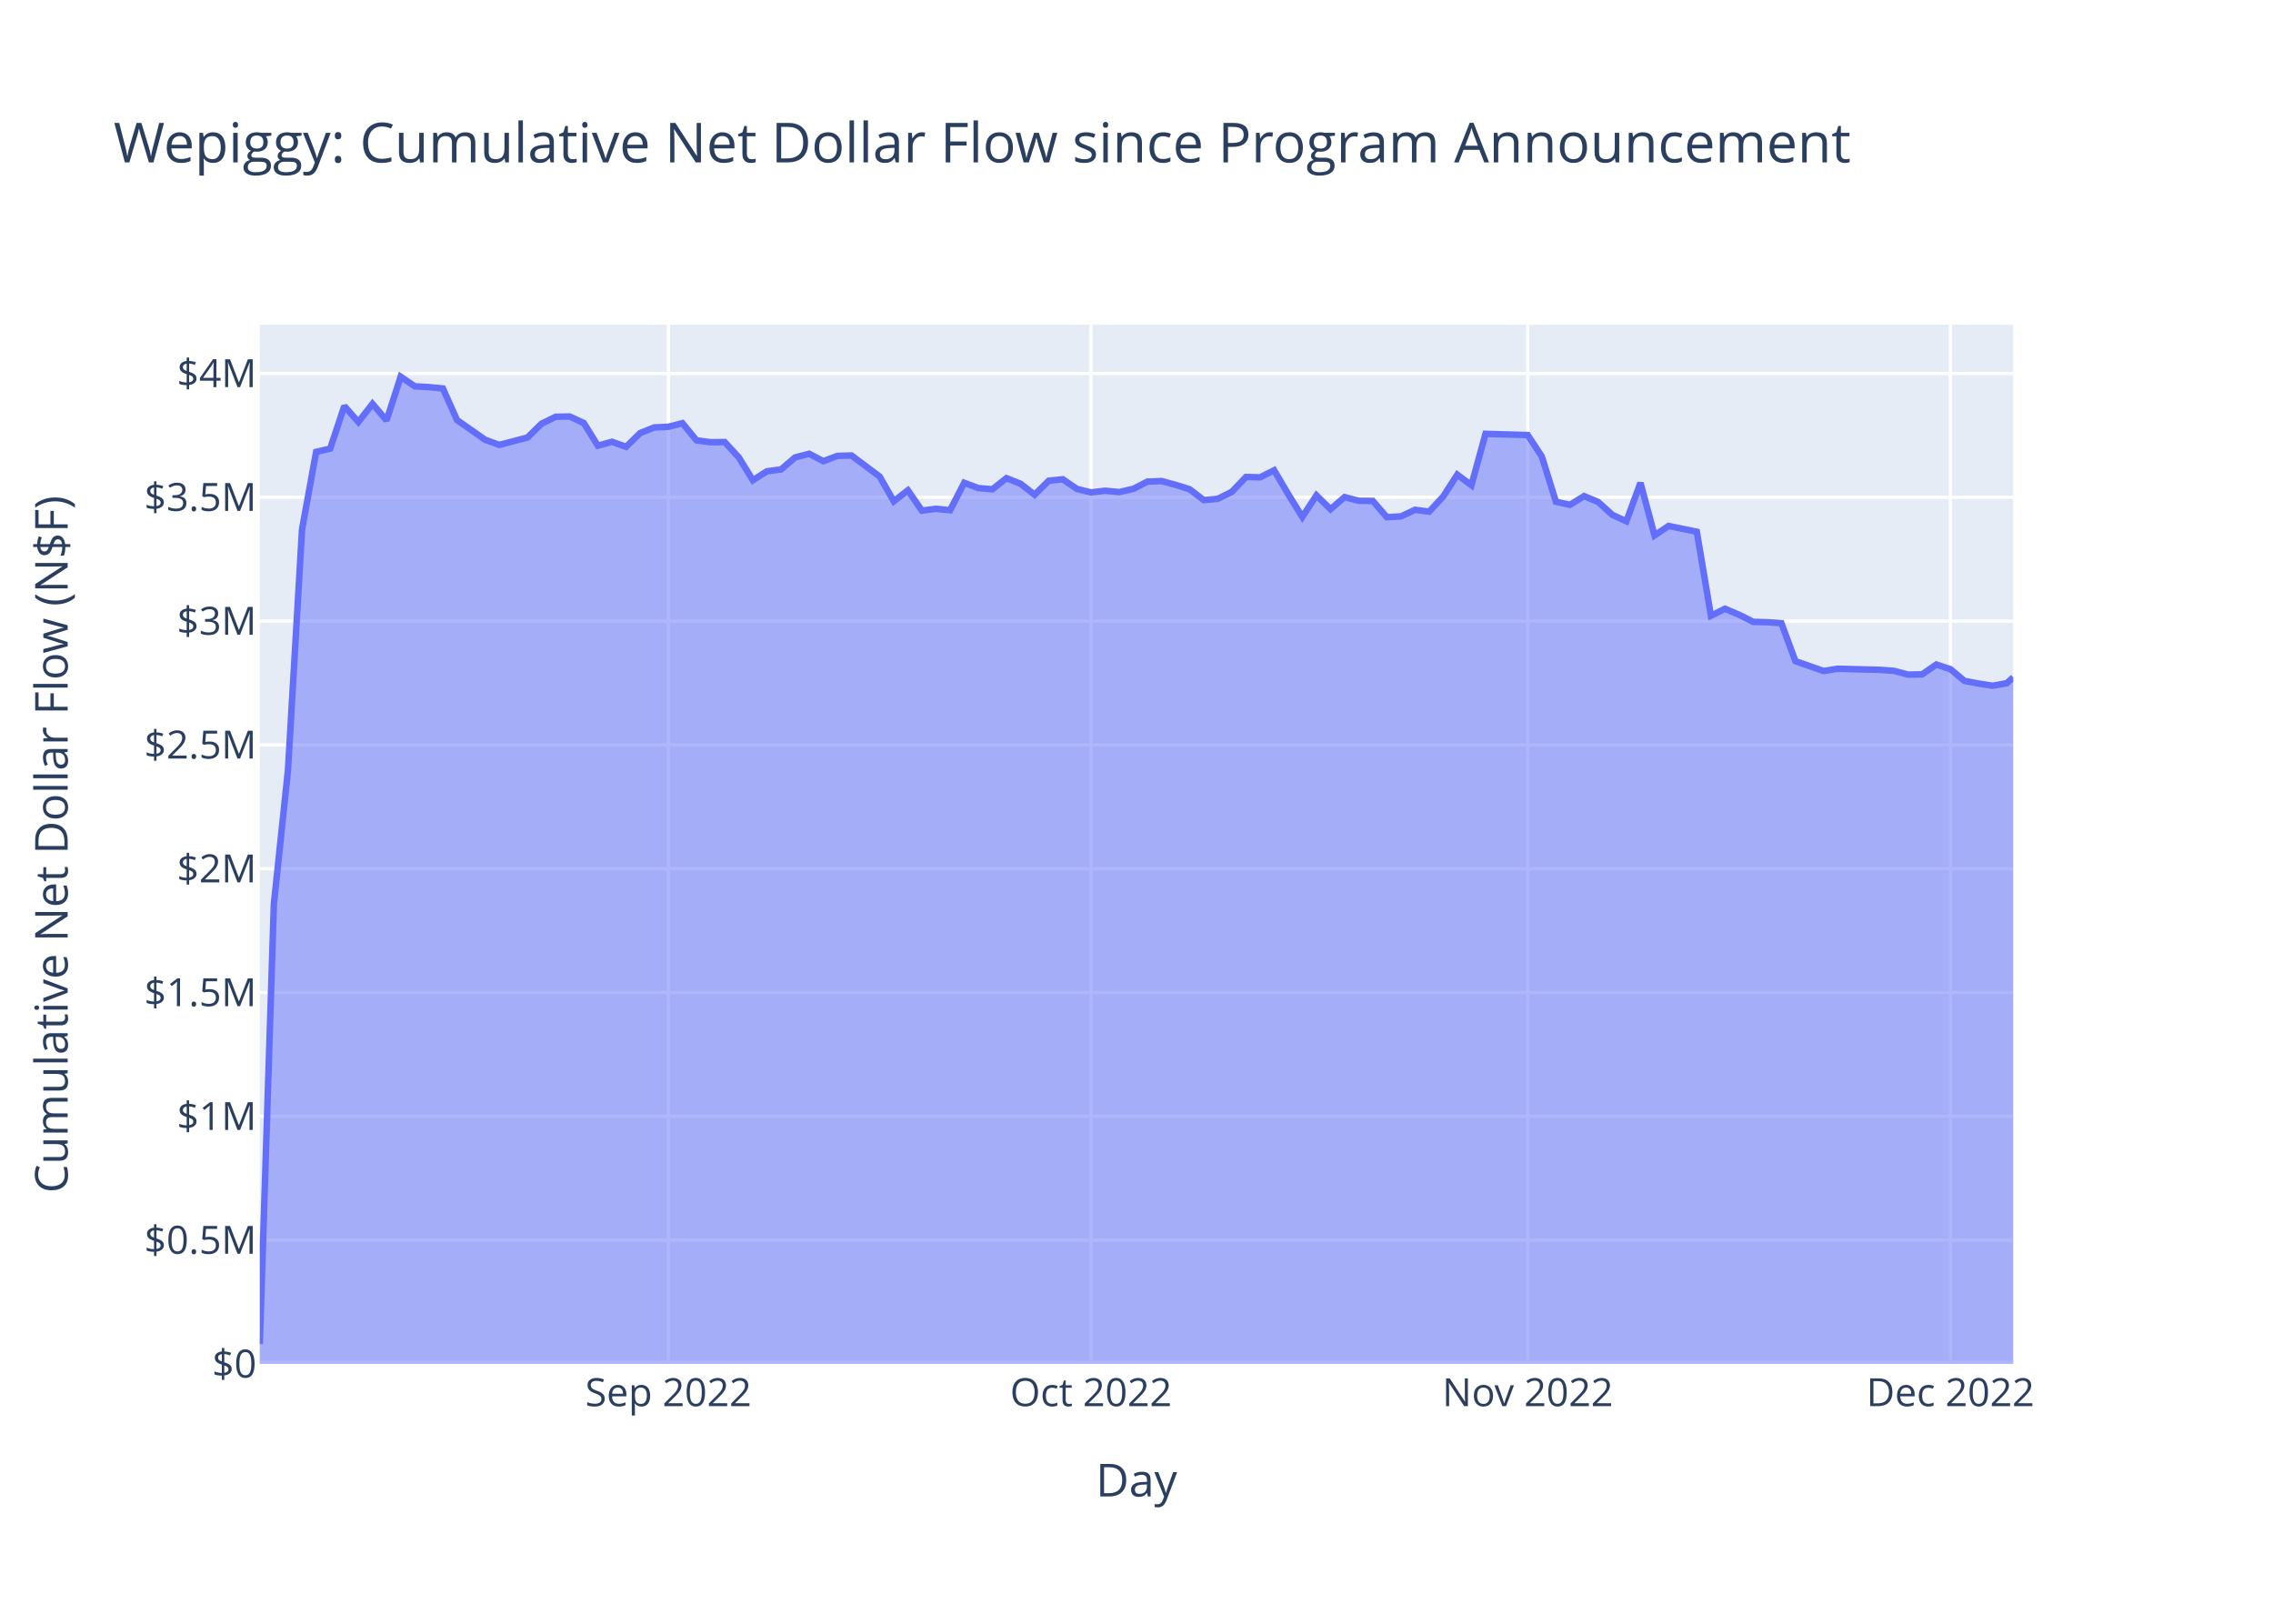
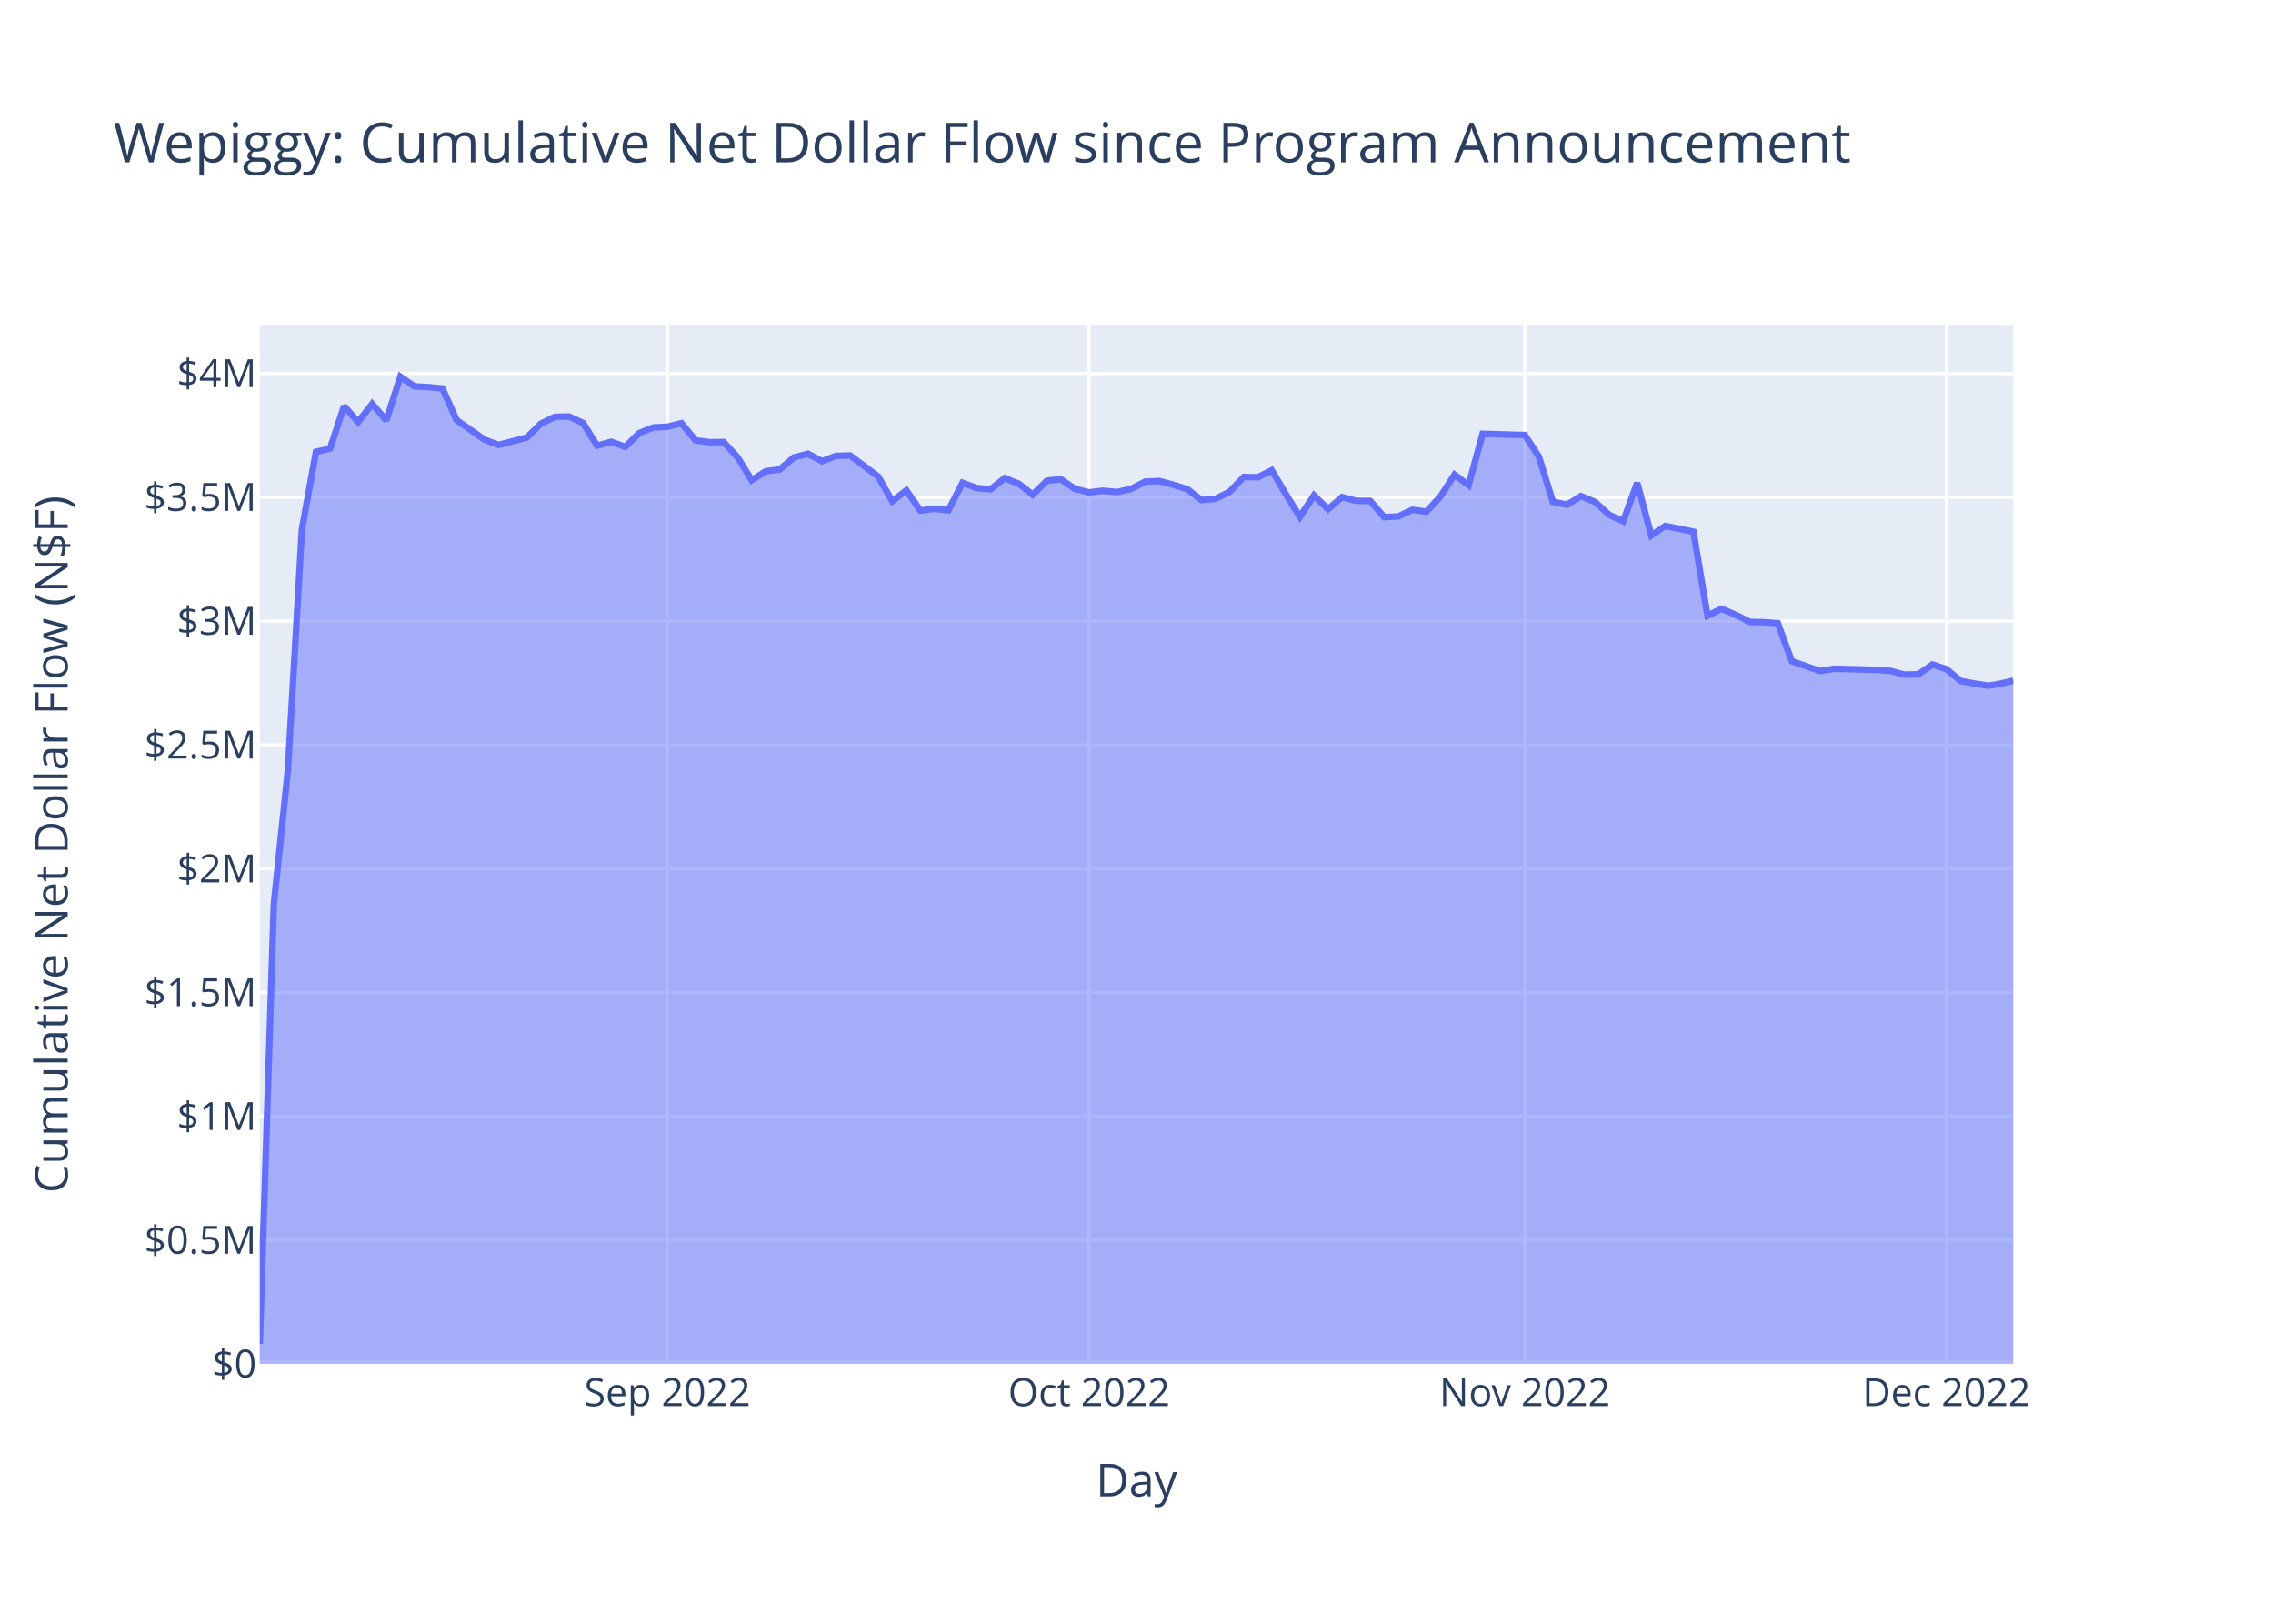
<svg xmlns="http://www.w3.org/2000/svg" class="main-svg" width="700" height="500" style="" viewBox="0 0 700 500">
  <rect x="0" y="0" width="700" height="500" style="fill: rgb(255, 255, 255); fill-opacity: 1;" />
-   <defs id="defs-d07c79">
+   <defs id="defs-089c7d">
    <g class="clips">
-       <clipPath id="clipd07c79xyplot" class="plotclip">
+       <clipPath id="clip089c7dxyplot" class="plotclip">
        <rect width="540" height="320" />
      </clipPath>
-       <clipPath class="axesclip" id="clipd07c79x">
+       <clipPath class="axesclip" id="clip089c7dx">
        <rect x="80" y="0" width="540" height="500" />
      </clipPath>
-       <clipPath class="axesclip" id="clipd07c79y">
+       <clipPath class="axesclip" id="clip089c7dy">
        <rect x="0" y="100" width="700" height="320" />
      </clipPath>
-       <clipPath class="axesclip" id="clipd07c79xy">
+       <clipPath class="axesclip" id="clip089c7dxy">
        <rect x="80" y="100" width="540" height="320" />
      </clipPath>
    </g>
    <g class="gradients" />
    <g class="patterns" />
  </defs>
  <g class="bglayer">
    <rect class="bg" x="80" y="100" width="540" height="320" style="fill: rgb(229, 236, 246); fill-opacity: 1; stroke-width: 0;" />
  </g>
  <g class="layer-below">
    <g class="imagelayer" />
    <g class="shapelayer" />
  </g>
  <g class="cartesianlayer">
    <g class="subplot xy">
      <g class="layer-subplot">
        <g class="shapelayer" />
        <g class="imagelayer" />
      </g>
      <g class="minor-gridlayer">
        <g class="x" />
        <g class="y" />
      </g>
      <g class="gridlayer">
        <g class="x">
-           <path class="xgrid crisp" transform="translate(205.83,0)" d="M0,100v320" style="stroke: rgb(255, 255, 255); stroke-opacity: 1; stroke-width: 1px;" />
-           <path class="xgrid crisp" transform="translate(335.99,0)" d="M0,100v320" style="stroke: rgb(255, 255, 255); stroke-opacity: 1; stroke-width: 1px;" />
-           <path class="xgrid crisp" transform="translate(470.49,0)" d="M0,100v320" style="stroke: rgb(255, 255, 255); stroke-opacity: 1; stroke-width: 1px;" />
-           <path class="xgrid crisp" transform="translate(600.66,0)" d="M0,100v320" style="stroke: rgb(255, 255, 255); stroke-opacity: 1; stroke-width: 1px;" />
+           <path class="xgrid crisp" transform="translate(205.53,0)" d="M0,100v320" style="stroke: rgb(255, 255, 255); stroke-opacity: 1; stroke-width: 1px;" />
+           <path class="xgrid crisp" transform="translate(335.39,0)" d="M0,100v320" style="stroke: rgb(255, 255, 255); stroke-opacity: 1; stroke-width: 1px;" />
+           <path class="xgrid crisp" transform="translate(469.58,0)" d="M0,100v320" style="stroke: rgb(255, 255, 255); stroke-opacity: 1; stroke-width: 1px;" />
+           <path class="xgrid crisp" transform="translate(599.44,0)" d="M0,100v320" style="stroke: rgb(255, 255, 255); stroke-opacity: 1; stroke-width: 1px;" />
        </g>
        <g class="y">
          <path class="ygrid crisp" transform="translate(0,381.87)" d="M80,0h540" style="stroke: rgb(255, 255, 255); stroke-opacity: 1; stroke-width: 1px;" />
          <path class="ygrid crisp" transform="translate(0,343.75)" d="M80,0h540" style="stroke: rgb(255, 255, 255); stroke-opacity: 1; stroke-width: 1px;" />
          <path class="ygrid crisp" transform="translate(0,305.62)" d="M80,0h540" style="stroke: rgb(255, 255, 255); stroke-opacity: 1; stroke-width: 1px;" />
          <path class="ygrid crisp" transform="translate(0,267.5)" d="M80,0h540" style="stroke: rgb(255, 255, 255); stroke-opacity: 1; stroke-width: 1px;" />
          <path class="ygrid crisp" transform="translate(0,229.37)" d="M80,0h540" style="stroke: rgb(255, 255, 255); stroke-opacity: 1; stroke-width: 1px;" />
          <path class="ygrid crisp" transform="translate(0,191.25)" d="M80,0h540" style="stroke: rgb(255, 255, 255); stroke-opacity: 1; stroke-width: 1px;" />
          <path class="ygrid crisp" transform="translate(0,153.12)" d="M80,0h540" style="stroke: rgb(255, 255, 255); stroke-opacity: 1; stroke-width: 1px;" />
          <path class="ygrid crisp" transform="translate(0,115)" d="M80,0h540" style="stroke: rgb(255, 255, 255); stroke-opacity: 1; stroke-width: 1px;" />
        </g>
      </g>
      <g class="zerolinelayer">
        <path class="yzl zl crisp" transform="translate(0,420)" d="M80,0h540" style="stroke: rgb(255, 255, 255); stroke-opacity: 1; stroke-width: 2px;" />
      </g>
      <path class="xlines-below" />
      <path class="ylines-below" />
      <g class="overlines-below" />
      <g class="xaxislayer-below" />
      <g class="yaxislayer-below" />
      <g class="overaxes-below" />
-       <g class="plot" transform="translate(80,100)" clip-path="url(#clipd07c79xyplot)">
+       <g class="plot" transform="translate(80,100)" clip-path="url(#clip089c7dxyplot)">
        <g class="scatterlayer mlayer">
-           <g class="trace scatter trace28959c" style="stroke-miterlimit: 2;">
+           <g class="trace scatter traced92b9c" style="stroke-miterlimit: 2;">
            <g class="fills">
              <g>
-                 <path class="js-fill" d="M540,320L0,320L0,313.87L4.34,178.41L8.68,137.22L13.02,62.99L17.36,39.15L21.69,38.14L26.03,25.05L30.37,29.94L34.71,24.36L39.05,29.46L43.39,16L47.73,18.97L52.07,19.2L56.4,19.62L60.74,29.34L69.42,35.42L73.76,37L82.44,34.72L86.78,30.47L91.12,28.34L95.45,28.25L99.79,30.27L104.13,37.24L108.47,36.03L112.81,37.6L117.15,33.35L121.49,31.62L125.83,31.42L130.16,30.31L134.5,35.6L138.84,36.17L143.18,36.12L147.52,40.84L151.86,47.87L156.2,45.12L160.54,44.55L164.87,40.85L169.21,39.73L173.55,42.02L177.89,40.38L182.23,40.26L190.91,46.75L195.25,54.36L199.59,50.99L203.92,57.24L208.26,56.67L212.6,57.11L216.94,48.67L221.28,50.29L225.62,50.67L229.96,47.24L234.3,48.97L238.63,52.34L242.97,48.03L247.31,47.59L251.65,50.55L255.99,51.62L260.33,51.11L264.67,51.52L269.01,50.53L273.35,48.31L277.68,48.12L282.02,49.29L286.36,50.65L290.7,53.99L295.04,53.6L299.38,51.44L303.72,46.88L308.06,46.98L312.39,44.82L316.73,52.18L321.07,59.18L325.41,52.54L329.75,56.8L334.09,53.07L338.43,54.22L342.77,54.25L347.1,59.25L351.44,59.02L355.78,56.98L360.12,57.56L364.46,52.88L368.8,46.16L373.14,49.42L377.48,33.59L390.49,33.97L394.83,40.59L399.17,54.51L403.51,55.44L407.85,52.77L412.19,54.59L416.53,58.52L420.86,60.52L425.2,48.68L429.54,64.86L433.88,61.96L438.22,62.85L442.56,63.75L446.9,89.6L451.24,87.46L455.58,89.3L459.91,91.49L464.25,91.6L468.59,91.89L472.93,103.59L481.61,106.63L485.95,105.92L498.96,106.26L503.3,106.58L507.64,107.73L511.98,107.64L516.32,104.63L520.66,106.05L525,109.68L529.34,110.49L533.67,111.16L538.01,110.38L540,108.58" style="fill: rgb(99, 110, 250); fill-opacity: 0.5; stroke-width: 0;" />
+                 <path class="js-fill" d="M540,320L0,320L0,313.87L4.33,178.41L8.66,137.22L12.99,62.99L17.31,39.15L21.64,38.14L25.97,25.05L30.3,29.94L34.63,24.36L38.96,29.46L43.29,16L47.62,18.97L51.94,19.2L56.27,19.62L60.6,29.34L69.26,35.42L73.59,37L82.24,34.72L86.57,30.47L90.9,28.34L95.23,28.25L99.56,30.27L103.89,37.24L108.22,36.03L112.55,37.6L116.87,33.35L121.2,31.62L125.53,31.42L129.86,30.31L134.19,35.6L138.52,36.17L142.85,36.12L147.17,40.84L151.5,47.87L155.83,45.12L160.16,44.55L164.49,40.85L168.82,39.73L173.15,42.02L177.48,40.38L181.8,40.26L190.46,46.75L194.79,54.36L199.12,50.99L203.45,57.24L207.78,56.67L212.1,57.11L216.43,48.67L220.76,50.29L225.09,50.67L229.42,47.24L233.75,48.97L238.08,52.34L242.41,48.03L246.73,47.59L251.06,50.55L255.39,51.62L259.72,51.11L264.05,51.52L268.38,50.53L272.71,48.31L277.03,48.12L281.36,49.29L285.69,50.65L290.02,53.99L294.35,53.6L298.68,51.44L303.01,46.88L307.34,46.98L311.66,44.82L315.99,52.18L320.32,59.18L324.65,52.54L328.98,56.8L333.31,53.07L337.64,54.22L341.96,54.25L346.29,59.25L350.62,59.02L354.95,56.98L359.28,57.56L363.61,52.88L367.94,46.16L372.27,49.42L376.59,33.59L389.58,33.97L393.91,40.59L398.24,54.51L402.57,55.44L406.89,52.77L411.22,54.59L415.55,58.52L419.88,60.52L424.21,48.68L428.54,64.86L432.87,61.96L437.2,62.85L441.52,63.75L445.85,89.6L450.18,87.46L454.51,89.3L458.84,91.49L463.17,91.6L467.5,91.89L471.82,103.59L480.48,106.63L484.81,105.92L497.8,106.26L502.13,106.58L506.45,107.73L510.78,107.64L515.11,104.63L519.44,106.05L523.77,109.68L528.1,110.49L532.43,111.16L536.75,110.38L540,109.58" style="fill: rgb(99, 110, 250); fill-opacity: 0.5; stroke-width: 0;" />
              </g>
            </g>
            <g class="errorbars" />
            <g class="lines">
-               <path class="js-line" d="M0,313.87L4.34,178.41L8.68,137.22L13.02,62.99L17.36,39.15L21.69,38.14L26.03,25.05L30.37,29.94L34.71,24.36L39.05,29.46L43.39,16L47.73,18.97L52.07,19.2L56.4,19.62L60.74,29.34L69.42,35.42L73.76,37L82.44,34.72L86.78,30.47L91.12,28.34L95.45,28.25L99.79,30.27L104.13,37.24L108.47,36.03L112.81,37.6L117.15,33.35L121.49,31.62L125.83,31.42L130.16,30.31L134.5,35.6L138.84,36.17L143.18,36.12L147.52,40.84L151.86,47.87L156.2,45.12L160.54,44.55L164.87,40.85L169.21,39.73L173.55,42.02L177.89,40.38L182.23,40.26L190.91,46.75L195.25,54.36L199.59,50.99L203.92,57.24L208.26,56.67L212.6,57.11L216.94,48.67L221.28,50.29L225.62,50.67L229.96,47.24L234.3,48.97L238.63,52.34L242.97,48.03L247.31,47.59L251.65,50.55L255.99,51.62L260.33,51.11L264.67,51.52L269.01,50.53L273.35,48.31L277.68,48.12L282.02,49.29L286.36,50.65L290.7,53.99L295.04,53.6L299.38,51.44L303.72,46.88L308.06,46.98L312.39,44.82L316.73,52.18L321.07,59.18L325.41,52.54L329.75,56.8L334.09,53.07L338.43,54.22L342.77,54.25L347.1,59.25L351.44,59.02L355.78,56.98L360.12,57.56L364.46,52.88L368.8,46.16L373.14,49.42L377.48,33.59L390.49,33.97L394.83,40.59L399.17,54.51L403.51,55.44L407.85,52.77L412.19,54.59L416.53,58.52L420.86,60.52L425.2,48.68L429.54,64.86L433.88,61.96L438.22,62.85L442.56,63.75L446.9,89.6L451.24,87.46L455.58,89.3L459.91,91.49L464.25,91.6L468.59,91.89L472.93,103.59L481.61,106.63L485.95,105.92L498.96,106.26L503.3,106.58L507.64,107.73L511.98,107.64L516.32,104.63L520.66,106.05L525,109.68L529.34,110.49L533.67,111.16L538.01,110.38L540,108.58" style="vector-effect: non-scaling-stroke; fill: none; stroke: rgb(99, 110, 250); stroke-opacity: 1; stroke-width: 2px; opacity: 1;" />
+               <path class="js-line" d="M0,313.87L4.33,178.41L8.66,137.22L12.99,62.99L17.31,39.15L21.64,38.14L25.97,25.05L30.3,29.94L34.63,24.36L38.96,29.46L43.29,16L47.62,18.97L51.94,19.2L56.27,19.62L60.6,29.34L69.26,35.42L73.59,37L82.24,34.72L86.57,30.47L90.9,28.34L95.23,28.25L99.56,30.27L103.89,37.24L108.22,36.03L112.55,37.6L116.87,33.35L121.2,31.62L125.53,31.42L129.86,30.31L134.19,35.6L138.52,36.17L142.85,36.12L147.17,40.84L151.5,47.87L155.83,45.12L160.16,44.55L164.49,40.85L168.82,39.73L173.15,42.02L177.48,40.38L181.8,40.26L190.46,46.75L194.79,54.36L199.12,50.99L203.45,57.24L207.78,56.67L212.1,57.11L216.43,48.67L220.76,50.29L225.09,50.67L229.42,47.24L233.75,48.97L238.08,52.34L242.41,48.03L246.73,47.59L251.06,50.55L255.39,51.62L259.72,51.11L264.05,51.52L268.38,50.53L272.71,48.31L277.03,48.12L281.36,49.29L285.69,50.65L290.02,53.99L294.35,53.6L298.68,51.44L303.01,46.88L307.34,46.98L311.66,44.82L315.99,52.18L320.32,59.18L324.65,52.54L328.98,56.8L333.31,53.07L337.64,54.22L341.96,54.25L346.29,59.25L350.62,59.02L354.95,56.98L359.28,57.56L363.61,52.88L367.94,46.16L372.27,49.42L376.59,33.59L389.58,33.97L393.91,40.59L398.24,54.51L402.57,55.44L406.89,52.77L411.22,54.59L415.55,58.52L419.88,60.52L424.21,48.68L428.54,64.86L432.87,61.96L437.2,62.85L441.52,63.75L445.85,89.6L450.18,87.46L454.51,89.3L458.84,91.49L463.17,91.6L467.5,91.89L471.82,103.59L480.48,106.63L484.81,105.92L497.8,106.26L502.13,106.58L506.45,107.73L510.78,107.64L515.11,104.63L519.44,106.05L523.77,109.68L528.1,110.49L532.43,111.16L536.75,110.38L540,109.58" style="vector-effect: non-scaling-stroke; fill: none; stroke: rgb(99, 110, 250); stroke-opacity: 1; stroke-width: 2px; opacity: 1;" />
            </g>
            <g class="points" />
            <g class="text" />
          </g>
        </g>
      </g>
      <g class="overplot" />
      <path class="xlines-above crisp" d="M0,0" style="fill: none;" />
      <path class="ylines-above crisp" d="M0,0" style="fill: none;" />
      <g class="overlines-above" />
      <g class="xaxislayer-above">
        <g class="xtick">
-           <text text-anchor="middle" x="0" y="433" transform="translate(205.83,0)" style="font-family: 'Open Sans', verdana, arial, sans-serif; font-size: 12px; fill: rgb(42, 63, 95); fill-opacity: 1; white-space: pre; opacity: 1;">Sep 2022</text>
+           <text text-anchor="middle" x="0" y="433" transform="translate(205.53,0)" style="font-family: 'Open Sans', verdana, arial, sans-serif; font-size: 12px; fill: rgb(42, 63, 95); fill-opacity: 1; white-space: pre; opacity: 1;">Sep 2022</text>
        </g>
        <g class="xtick">
-           <text text-anchor="middle" x="0" y="433" style="font-family: 'Open Sans', verdana, arial, sans-serif; font-size: 12px; fill: rgb(42, 63, 95); fill-opacity: 1; white-space: pre; opacity: 1;" transform="translate(335.99,0)">Oct 2022</text>
+           <text text-anchor="middle" x="0" y="433" style="font-family: 'Open Sans', verdana, arial, sans-serif; font-size: 12px; fill: rgb(42, 63, 95); fill-opacity: 1; white-space: pre; opacity: 1;" transform="translate(335.39,0)">Oct 2022</text>
        </g>
        <g class="xtick">
-           <text text-anchor="middle" x="0" y="433" style="font-family: 'Open Sans', verdana, arial, sans-serif; font-size: 12px; fill: rgb(42, 63, 95); fill-opacity: 1; white-space: pre; opacity: 1;" transform="translate(470.49,0)">Nov 2022</text>
+           <text text-anchor="middle" x="0" y="433" style="font-family: 'Open Sans', verdana, arial, sans-serif; font-size: 12px; fill: rgb(42, 63, 95); fill-opacity: 1; white-space: pre; opacity: 1;" transform="translate(469.58,0)">Nov 2022</text>
        </g>
        <g class="xtick">
-           <text text-anchor="middle" x="0" y="433" style="font-family: 'Open Sans', verdana, arial, sans-serif; font-size: 12px; fill: rgb(42, 63, 95); fill-opacity: 1; white-space: pre; opacity: 1;" transform="translate(600.66,0)">Dec 2022</text>
+           <text text-anchor="middle" x="0" y="433" style="font-family: 'Open Sans', verdana, arial, sans-serif; font-size: 12px; fill: rgb(42, 63, 95); fill-opacity: 1; white-space: pre; opacity: 1;" transform="translate(599.44,0)">Dec 2022</text>
        </g>
      </g>
      <g class="yaxislayer-above">
        <g class="ytick">
          <text text-anchor="end" x="79" y="4.2" transform="translate(0,420)" style="font-family: 'Open Sans', verdana, arial, sans-serif; font-size: 12px; fill: rgb(42, 63, 95); fill-opacity: 1; white-space: pre; opacity: 1;">$0</text>
        </g>
        <g class="ytick">
          <text text-anchor="end" x="79" y="4.2" style="font-family: 'Open Sans', verdana, arial, sans-serif; font-size: 12px; fill: rgb(42, 63, 95); fill-opacity: 1; white-space: pre; opacity: 1;" transform="translate(0,381.87)">$0.5M</text>
        </g>
        <g class="ytick">
          <text text-anchor="end" x="79" y="4.2" style="font-family: 'Open Sans', verdana, arial, sans-serif; font-size: 12px; fill: rgb(42, 63, 95); fill-opacity: 1; white-space: pre; opacity: 1;" transform="translate(0,343.75)">$1M</text>
        </g>
        <g class="ytick">
          <text text-anchor="end" x="79" y="4.2" style="font-family: 'Open Sans', verdana, arial, sans-serif; font-size: 12px; fill: rgb(42, 63, 95); fill-opacity: 1; white-space: pre; opacity: 1;" transform="translate(0,305.62)">$1.5M</text>
        </g>
        <g class="ytick">
          <text text-anchor="end" x="79" y="4.2" style="font-family: 'Open Sans', verdana, arial, sans-serif; font-size: 12px; fill: rgb(42, 63, 95); fill-opacity: 1; white-space: pre; opacity: 1;" transform="translate(0,267.5)">$2M</text>
        </g>
        <g class="ytick">
          <text text-anchor="end" x="79" y="4.2" style="font-family: 'Open Sans', verdana, arial, sans-serif; font-size: 12px; fill: rgb(42, 63, 95); fill-opacity: 1; white-space: pre; opacity: 1;" transform="translate(0,229.37)">$2.5M</text>
        </g>
        <g class="ytick">
          <text text-anchor="end" x="79" y="4.2" style="font-family: 'Open Sans', verdana, arial, sans-serif; font-size: 12px; fill: rgb(42, 63, 95); fill-opacity: 1; white-space: pre; opacity: 1;" transform="translate(0,191.25)">$3M</text>
        </g>
        <g class="ytick">
          <text text-anchor="end" x="79" y="4.2" style="font-family: 'Open Sans', verdana, arial, sans-serif; font-size: 12px; fill: rgb(42, 63, 95); fill-opacity: 1; white-space: pre; opacity: 1;" transform="translate(0,153.12)">$3.5M</text>
        </g>
        <g class="ytick">
          <text text-anchor="end" x="79" y="4.2" style="font-family: 'Open Sans', verdana, arial, sans-serif; font-size: 12px; fill: rgb(42, 63, 95); fill-opacity: 1; white-space: pre; opacity: 1;" transform="translate(0,115)">$4M</text>
        </g>
      </g>
      <g class="overaxes-above" />
    </g>
  </g>
  <g class="polarlayer" />
  <g class="smithlayer" />
  <g class="ternarylayer" />
  <g class="geolayer" />
  <g class="funnelarealayer" />
  <g class="pielayer" />
  <g class="iciclelayer" />
  <g class="treemaplayer" />
  <g class="sunburstlayer" />
  <g class="glimages" />
-   <defs id="topdefs-d07c79">
+   <defs id="topdefs-089c7d">
    <g class="clips" />
  </defs>
  <g class="layer-above">
    <g class="imagelayer" />
    <g class="shapelayer" />
  </g>
  <g class="infolayer">
    <g class="g-gtitle">
      <text class="gtitle" x="35" y="50" text-anchor="start" dy="0em" style="font-family: 'Open Sans', verdana, arial, sans-serif; font-size: 17px; fill: rgb(42, 63, 95); opacity: 1; font-weight: normal; white-space: pre;">Wepiggy: Cumulative Net Dollar Flow since Program Announcement</text>
    </g>
    <g class="g-xtitle">
      <text class="xtitle" x="350" y="460.8" text-anchor="middle" style="font-family: 'Open Sans', verdana, arial, sans-serif; font-size: 14px; fill: rgb(42, 63, 95); opacity: 1; font-weight: normal; white-space: pre;">Day</text>
    </g>
    <g class="g-ytitle">
      <text class="ytitle" transform="rotate(-90,20.84063,260)" x="20.841" y="260" text-anchor="middle" style="font-family: 'Open Sans', verdana, arial, sans-serif; font-size: 14px; fill: rgb(42, 63, 95); opacity: 1; font-weight: normal; white-space: pre;">Cumulative Net Dollar Flow (N$F)</text>
    </g>
  </g>
</svg>
